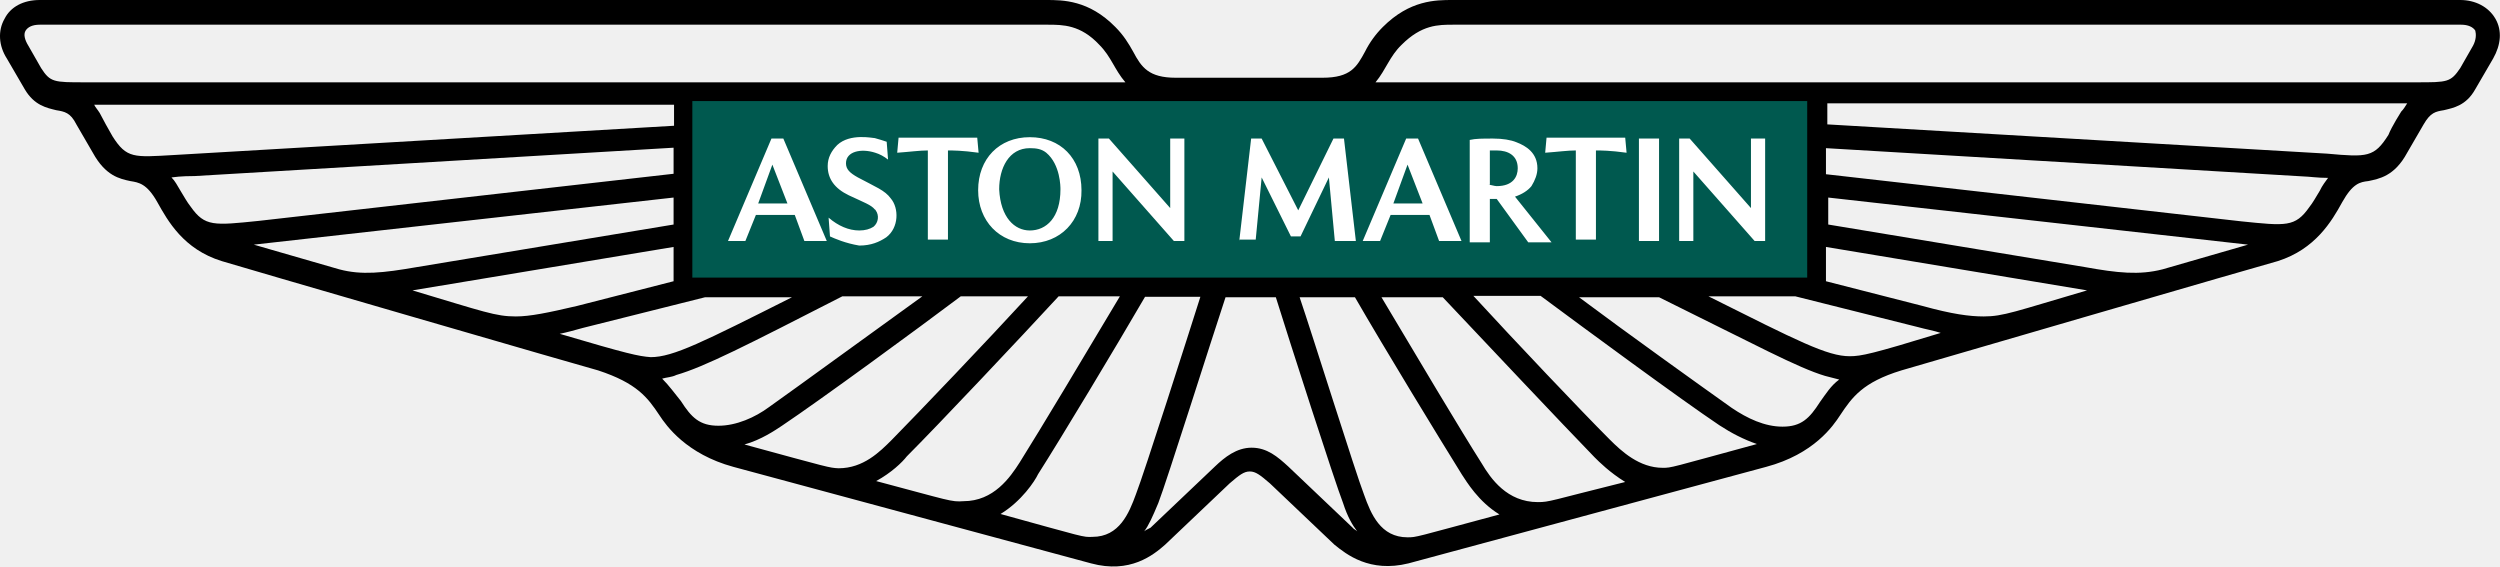
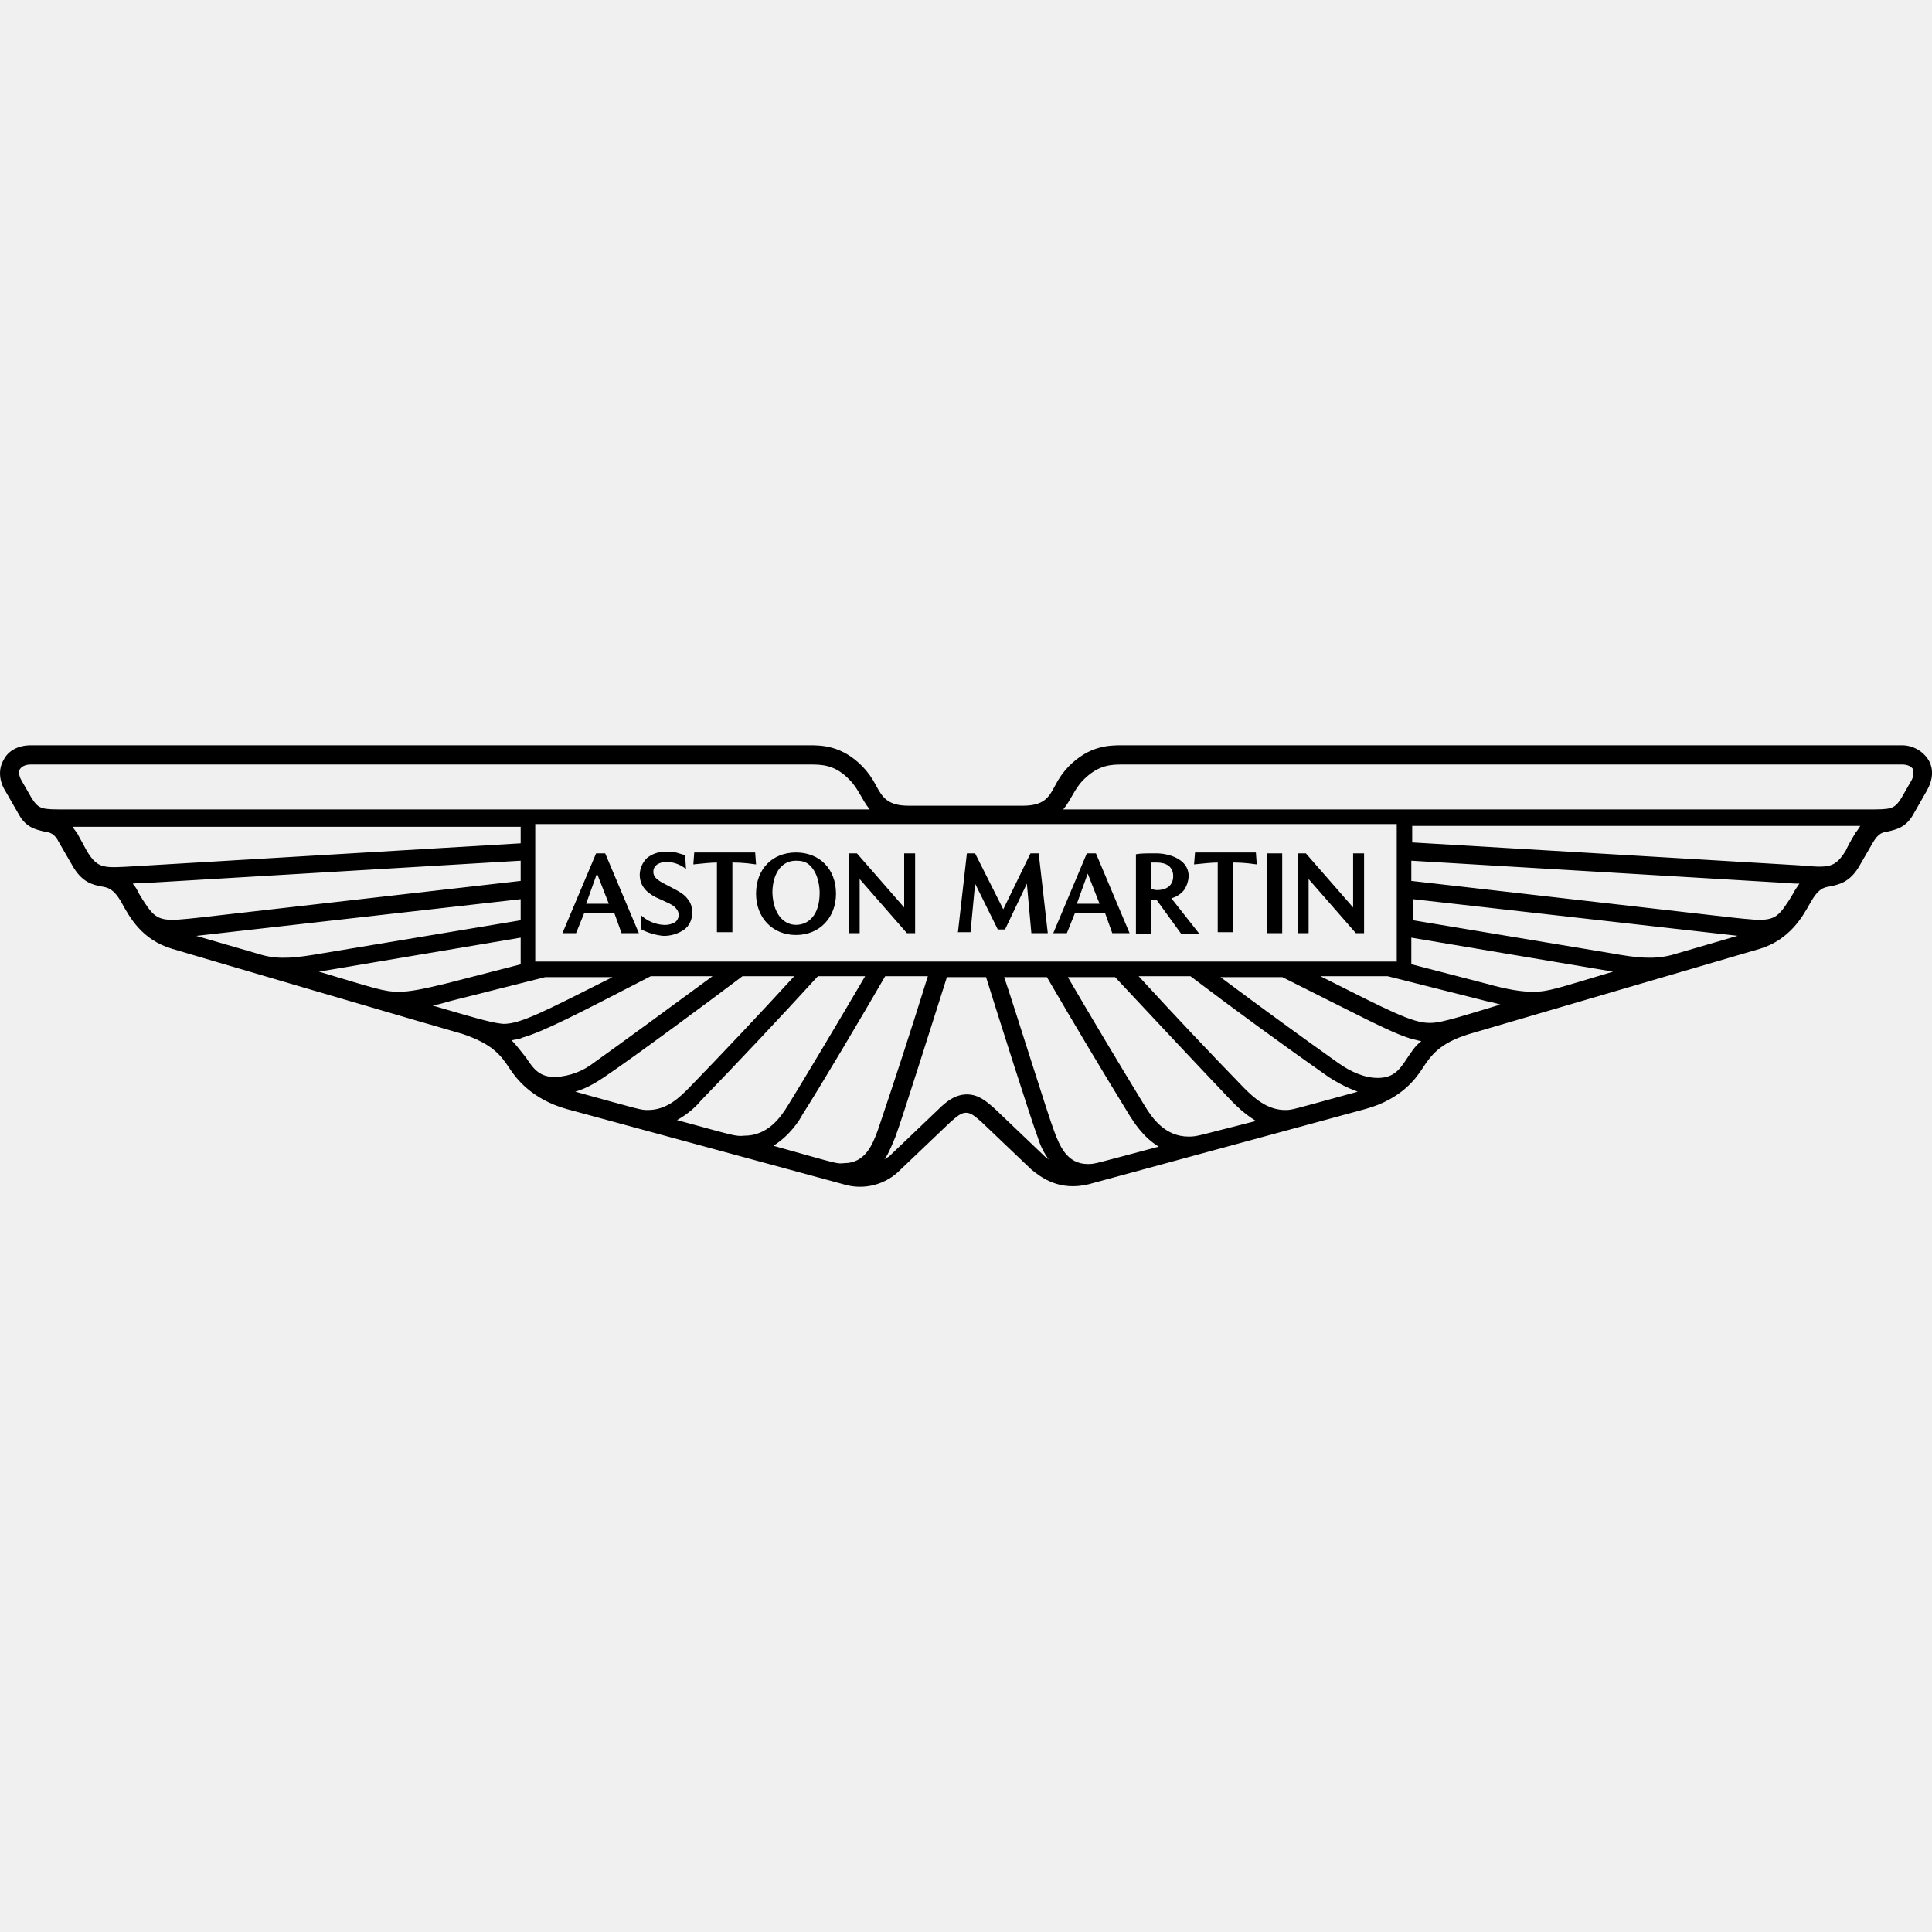
- <svg xmlns="http://www.w3.org/2000/svg" xml:space="preserve" viewBox="0 0 546.7 123.9">
-   <path d="M149.6 20.3h247.2V62H149.6z" style="fill:#00594f" />
-   <path d="M165.8 44.5h6.4l-3.3-8.5zm-6.6 8.2 9.5-22.4h2.6l9.5 22.4h-4.9l-2.1-5.7h-8.5l-2.3 5.7zm22.3-1-.3-4.1c2.1 1.8 4.4 2.8 6.7 2.8 1.3 0 2.3-.3 3.1-.8 1.1-.9 1.3-2.5.5-3.6-.1-.1-.1-.2-.2-.2-.8-1-2.3-1.5-5.7-3.1-3.1-1.5-4.6-3.6-4.6-6.4 0-1.8.8-3.3 2.1-4.6 2.8-2.6 7.7-1.5 8.2-1.5 1 .3 1.8.5 2.6.8l.3 3.9c-.9-.7-1.8-1.2-2.8-1.5-3.1-1-6.4-.3-6.4 2.3 0 1.3.8 2.1 2.6 3.1 3.9 2.1 5.9 2.8 7.2 4.6 1.8 2.1 1.8 6.4-1 8.5-1.5 1-3.3 1.8-5.9 1.8-3-.5-5.3-1.5-6.4-2m21.4 1V32.9c-1.8 0-3.9.3-6.7.5l.3-3.3h17.2l.3 3.3c-3.6-.5-5.7-.5-6.7-.5v19.5h-4.4zm22.3-2.3c3.6 0 6.7-2.8 6.7-9 0-.5 0-5.4-3.1-8-1-.8-2.1-1-3.6-1-4.6 0-6.7 4.4-6.7 9 .3 6.2 3.4 9 6.7 9m0 2.8c-6.7 0-11.3-4.9-11.3-11.6 0-6.9 4.6-11.6 11.3-11.6s11.3 4.6 11.3 11.6c.1 6.7-4.6 11.6-11.3 11.6m15-.5V30.3h2.3l13.4 15.2V30.3h3.1v22.4h-2.3l-13.4-15.2v15.2zm30.8 0 2.6-22.4h2.3l8 15.7 7.7-15.7h2.3l2.6 22.4h-4.6l-1.3-13.9-6.2 12.9h-2.1l-6.4-12.9-1.3 13.6H271zm33.7-8.2h6.4l-3.3-8.5zm-6.7 8.2 9.5-22.4h2.6l9.5 22.4h-4.9l-2.1-5.7h-8.5l-2.3 5.7zm27.5-12.3c.5 0 1.3.3 1.8.3 3.6 0 4.6-2.1 4.6-3.9 0-2.8-2.1-3.9-4.6-3.9h-1.5v7.5zM321.4 53V30.6c1.3-.3 2.8-.3 5.1-.3 2.1 0 3.9.3 5.1.8 2.1.8 4.6 2.3 4.6 5.7 0 1.3-.5 2.6-1.3 3.9-.8 1-2.1 1.8-3.6 2.3l8 10h-5.1l-6.9-9.5h-1.5V53zm23.2-.3V32.9c-1.8 0-3.9.3-6.7.5l.3-3.3h17.2l.3 3.3c-3.6-.5-5.7-.5-6.7-.5v19.5h-4.4zm13.8-22.4h4.4v22.4h-4.4zm8.8 22.4V30.3h2.3l13.4 15.2V30.3h3.1v22.4h-2.3l-13.4-15.2v15.2z" style="fill:#fff" />
-   <path d="M545.7 4.1C544.2 1.5 541.3 0 538 0H317.6c-3.6 0-9.3 0-15.2 5.9q-2.4 2.4-3.9 5.4c-1.8 3.3-3.1 5.7-9.3 5.7h-32.1c-5.9 0-7.5-2.3-9.3-5.7-1-1.8-2.1-3.6-3.9-5.4C238.1 0 232.4 0 228.8 0H8.7C5.1 0 2.3 1.5 1 4.1c-1.5 2.6-1.3 5.9.5 8.7l3.9 6.7c2.1 3.6 4.9 4.1 6.9 4.6 1.8.3 3.1.5 4.4 3.1l3.6 6.2c2.8 5.1 5.9 5.7 8.2 6.2 1.8.3 3.6.5 5.9 4.6s5.7 10.3 14.1 12.9c.8.3 82 23.9 82.3 23.9 8.5 2.8 10.8 5.9 13.4 9.8 1.5 2.3 5.9 8.5 16.2 11.3l78.2 21.1c8.5 2.3 13.6-1.8 16.2-4.1l14.1-13.4c2.1-1.8 3.1-2.6 4.4-2.6s2.3.8 4.4 2.6l14.1 13.4c2.6 2.1 7.7 6.2 16.2 4.1l78.2-21.1c10.5-2.8 14.7-9 16.2-11.3 2.6-3.9 4.9-7.2 13.4-9.8 0 0 81.3-23.7 82.3-23.9 8.2-2.6 11.8-8.7 14.1-12.9 2.3-4.1 3.9-4.4 5.7-4.6 2.3-.5 5.7-1 8.5-6.2l3.6-6.2c1.5-2.6 2.6-2.8 4.4-3.1 2.1-.5 4.9-1 6.9-4.6l3.9-6.7c1.7-3 2-6.1.5-8.7m-150.5 18v38.6H151.4V22.1zm-87.4 95.4c-5.9 0-8-5.1-9.5-9.3-1.8-4.6-11.3-35-14.1-43.2h12.1c6.4 11.1 18.3 30.6 23.4 38.8 1 1.5 3.6 5.9 8.2 8.7-18.6 5-18.1 5-20.1 5m28.5-7.7c-6.7 0-10.3-5.1-12.3-8.5-4.4-6.9-14.4-23.7-21.9-36.3h13.4c8.5 9 26.2 27.8 33.2 35 1 1 3.3 3.3 6.7 5.4-16.5 4.1-16.5 4.4-19.1 4.4m27.3-7.5c-5.1 0-9-3.6-11.6-6.2-6.2-6.2-20.8-21.6-29.8-31.4h14.7c9.3 6.9 30.6 22.6 39.1 28.3 2.6 1.7 5.3 3.1 8.2 4.1-19.1 5.2-18.6 5.2-20.6 5.2M398 87.9c-2.3 3.6-4.1 5.4-8.2 5.4-3.9 0-7.7-1.8-11.1-4.1-6.9-4.9-23.1-16.5-33.4-24.2h17.5c21.3 10.5 30.3 15.4 36.3 17.2l3.1.8c-1.8 1.3-2.9 3.1-4.2 4.9m6.5-10c-4.9 0-11.3-3.3-30.9-13.1h19l26.7 6.7c1.8.5 3.6.8 5.1 1.3-15 4.6-17.4 5.1-19.9 5.1m51.9-14.4c-15.7 4.6-18.3 5.7-22.6 5.7-3.1 0-6.9-.5-13.4-2.3l-21.1-5.4V54zm16.5-4.6c-5.1 1.3-9.8.8-17-.5l-56.1-9.3v-5.9l91.8 10.3zm34.4-17.2c-.8 1.3-1.5 2.6-2.3 3.6-3.1 4.4-5.1 4.1-14.9 3.1l-90.8-10.3v-5.7L504 38.6c.8 0 2.8.3 5.1.3-.5.7-1.3 1.7-1.8 2.8m17.8-17.3s-2.1 3.3-2.8 5.1c-3.1 4.9-4.6 4.9-13.4 4.1l-109.3-6.4v-4.6h126.8c-.5.8-.8 1.3-1.3 1.8M540.8 10l-2.8 4.9c-2.1 3.1-2.8 3.1-9.5 3.1H300.8c2.3-2.8 3.1-5.7 5.7-8.2 4.4-4.4 8-4.4 11.3-4.4h220.4c1.5 0 2.6.5 3.1 1.3.2.8.2 2-.5 3.3M250.2 116.2c1-1.3 1.8-3.1 3.1-6.2 1.8-4.6 11.8-36.3 14.7-45h11c2.8 9 12.9 40.4 14.7 45 1 3.1 2.1 4.9 3.1 6.2-.3-.3-.8-.5-1-.8L281.7 102c-2.3-2.1-4.6-4.1-8-4.1-3.3 0-5.9 2.1-8 4.1l-14.1 13.4c-.6.3-1.2.6-1.4.8m-31.4-3.8c4.6-2.8 7.5-7.2 8.2-8.7 5.1-8 17-27.8 23.4-38.8h12.1c-2.6 8.2-12.3 38.6-14.1 43.2-1.5 4.1-3.6 9.3-9.5 9.3-2.1.1-1.6.1-20.1-5m-27.2-7.2c3.3-1.8 5.7-4.1 6.7-5.4 6.9-6.9 24.9-26 33.2-35h13.4c-7.5 12.6-17.5 29.3-21.9 36.3-2.1 3.3-5.7 8.5-12.3 8.5-2.7.2-2.9-.1-19.1-4.4m-28.8-8c3.6-1 6.7-3.1 8.2-4.1 8.5-5.7 29.8-21.3 39.1-28.3h14.7c-9 9.8-23.7 25.2-29.8 31.4-2.6 2.6-6.2 6.2-11.6 6.2-2.1-.1-1.9-.1-20.6-5.2m-18-14.4c1-.3 2.1-.3 3.1-.8 6.2-1.8 15.2-6.4 36.3-17.2h17.5C191 72.5 175.1 84.1 168.2 89c-3.1 2.3-7.2 4.1-11.1 4.1-4.1 0-5.9-1.8-8.2-5.4-1.3-1.6-2.6-3.4-4.1-4.9M122.4 73c1.5-.3 3.3-.8 5.1-1.3l26.7-6.7h19c-19.5 9.8-26 13.1-30.9 13.1-2.7-.2-5-.7-19.9-5.1m24.9-19v7.5l-21.1 5.4c-6.4 1.5-10.3 2.3-13.4 2.3-4.4 0-6.9-1-22.6-5.7zm-91.8-.5 91.8-10.3v5.9l-56.1 9.3c-7.5 1.3-12.1 1.8-17 .5zm-18-14.7c2.1-.3 4.4-.3 5.1-.3l104.7-6.2V38L56.6 48.3c-9.8 1-11.8 1.3-14.9-3.1-.8-1-1.5-2.3-2.3-3.6-.6-1-1.1-2-1.9-2.8M20.6 22.9h126.8v4.6L38 33.9c-8.7.5-10.3.8-13.4-4.1-1-1.7-1.9-3.4-2.8-5.1-.5-.8-1-1.3-1.2-1.8M5.6 6.7c.5-.8 1.5-1.3 3.1-1.3h220.4c3.3 0 7.2 0 11.3 4.4 2.6 2.6 3.3 5.4 5.7 8.2H18.5c-6.7 0-7.5 0-9.5-3.1L6.2 10c-.8-1.3-1.1-2.5-.6-3.3" />
+ <svg xmlns="http://www.w3.org/2000/svg" role="img" viewBox="0 0 24 24" width="2500" height="2500">
+   <path d="M.383 9.258c-.158 0-.282.068-.338.182-.068.114-.057.262.022.387l.17.296c.09.16.214.182.304.205.08.012.136.023.192.137l.158.273c.125.228.26.25.362.273.079.012.158.023.259.205s.249.456.621.569c.034.012 3.601 1.059 3.613 1.059.373.126.474.262.587.433.068.102.26.376.711.501l3.432.933a.7.7 0 0 0 .711-.182l.621-.592c.091-.08.136-.114.192-.114.057 0 .102.034.192.114l.621.592c.113.091.339.273.712.182l3.431-.933c.463-.125.644-.399.711-.501.113-.171.215-.319.587-.433 0 0 3.568-1.047 3.613-1.059.361-.113.52-.387.621-.569.102-.182.169-.193.248-.205.102-.023.249-.045.373-.273l.158-.273c.068-.114.113-.125.192-.137.09-.023.214-.046.305-.205l.169-.296c.079-.136.091-.273.023-.387a.39.39 0 0 0-.339-.182h-9.675c-.158 0-.406 0-.666.262a1 1 0 0 0-.169.239c-.079.148-.136.25-.407.25h-1.411c-.26 0-.327-.102-.406-.25a1 1 0 0 0-.17-.239c-.259-.262-.508-.262-.666-.262zm.001.239h9.675c.146 0 .316 0 .497.193.112.114.146.24.248.365H.812c-.293 0-.327 0-.417-.137l-.124-.216c-.034-.057-.045-.114-.023-.148.023-.034.068-.057.136-.057m13.569 0h9.675c.068 0 .113.023.136.057a.2.2 0 0 1-.023.148l-.124.216c-.09.137-.124.137-.418.137h-9.991c.102-.125.136-.251.248-.365.192-.193.351-.193.497-.193m-7.304.74h10.702v1.708H6.649zm10.894.023h5.566c-.023.034-.034.057-.056.08 0 0-.09.148-.124.227-.136.217-.204.216-.587.182l-4.799-.284zm-16.641.011h5.566v.205l-4.798.285c-.383.022-.451.034-.587-.182l-.124-.228c-.023-.034-.045-.057-.057-.08m7.354.311a.34.34 0 0 0-.219.077.3.3 0 0 0-.09.204c0 .126.067.217.203.285.147.068.214.091.248.137a.115.115 0 0 1-.011.171.25.25 0 0 1-.135.034.45.45 0 0 1-.294-.125l.011.182q.129.065.271.079a.44.44 0 0 0 .26-.079c.124-.091.124-.285.045-.376-.056-.08-.147-.114-.316-.205-.079-.045-.113-.08-.113-.137 0-.113.147-.147.282-.102a.4.4 0 0 1 .124.068l-.011-.171-.113-.034c-.011 0-.07-.011-.142-.008m.368.008-.011.148c.124-.012.214-.023.293-.023v.865h.192v-.865c.046 0 .136 0 .294.023l-.011-.148zm1.264 0c-.293 0-.496.205-.496.512 0 .296.203.513.496.513.294 0 .497-.217.497-.513 0-.307-.203-.512-.497-.512m4.957 0-.012.148c.124-.012.215-.023.294-.023v.877-.012h.192v-.865c.045 0 .135 0 .293.023l-.011-.148zm-.508.011c-.102 0-.17 0-.226.011v.991h.192v-.421h.067l.305.421h.226l-.35-.444a.3.3 0 0 0 .158-.103.34.34 0 0 0 .057-.17c0-.148-.113-.217-.204-.251a.6.6 0 0 0-.225-.034m-6.932 0-.418.991h.169l.102-.251h.373l.09.251h.215l-.418-.991zm3.138 0v.991h.136v-.672l.587.672h.102v-.991h-.136v.672l-.587-.672zm1.468 0-.111.979h.156l.057-.603.282.569h.09l.271-.569.056.615h.204l-.113-.991h-.102l-.338.695-.35-.695zm-.111.979h-.002v.012zm1.601-.979-.417.991h.169l.101-.251h.373l.09.251h.215l-.418-.991zm2.235 0v.991h.192v-.991zm.384 0v.991h.136v-.672l.587.672h.102v-.991h-.136v.672l-.587-.672zm-9.652.091v.251l-3.985.455c-.429.046-.519.057-.654-.137a2 2 0 0 1-.102-.159c-.023-.046-.045-.091-.079-.125.09-.012.192-.012.226-.012zm11.064 0 4.595.273c.034 0 .124.012.226.012-.023.034-.057.08-.079.125a2 2 0 0 1-.102.159c-.135.194-.226.183-.655.137l-3.985-.455zm-7.644 0c.068 0 .114.011.159.046.135.114.135.33.135.352 0 .274-.136.399-.294.399-.146 0-.282-.125-.293-.398 0-.205.09-.399.293-.399m4.415.023h.067c.113 0 .204.046.204.171 0 .08-.046.171-.204.171-.022 0-.056-.012-.078-.012h.011zm-6.887.136.147.376h-.282zm6.096.001.147.375h-.282zm4.043.318 4.03.455-.824.24c-.226.056-.429.034-.745-.023l-2.461-.41zm-11.087 0v.262l-2.461.41c-.327.057-.531.08-.745.023l-.824-.239zm0 .478v.331l-.925.238c-.283.069-.452.103-.587.103-.192 0-.305-.045-.994-.25zm11.064 0 2.506.422c-.688.205-.801.25-.993.25-.135 0-.305-.023-.587-.102l-.926-.24zm-9.449.479h.768c-.463.341-1.163.853-1.468 1.07a.85.85 0 0 1-.486.182c-.18 0-.259-.08-.361-.239-.056-.068-.113-.148-.18-.217.045-.011.09-.011.135-.034.271-.079.666-.284 1.592-.762m1.14 0h.643a67 67 0 0 1-1.309 1.389c-.113.113-.271.273-.508.273-.09 0-.079 0-.903-.228.158-.045.293-.137.361-.182.373-.251 1.31-.945 1.716-1.252m.937 0h.587c-.327.557-.768 1.297-.959 1.605-.091.148-.249.376-.542.376-.113.011-.125-.001-.836-.194.147-.08.248-.182.294-.239a75 75 0 0 0 1.456-1.548m.836 0h.53a80 80 0 0 1-.621 1.912c-.067.182-.158.41-.418.41-.09.011-.067.012-.88-.216.203-.125.327-.319.361-.387.226-.353.745-1.23 1.028-1.719m3.149 0h.644a58 58 0 0 0 1.716 1.252c.068.045.203.125.361.182-.834.228-.813.228-.903.228-.226 0-.395-.16-.508-.273a66 66 0 0 1-1.31-1.389m2.258 0h.836l1.174.296c.079.022.158.034.225.056-.666.205-.767.228-.88.228-.214 0-.497-.148-1.355-.58m-9.63.011h.836c-.858.432-1.141.581-1.355.581-.124-.012-.226-.035-.88-.228.067-.011.146-.034.225-.057zm4.99 0h.486c.124.398.564 1.787.643 1.992a.9.9 0 0 0 .136.274c-.012-.012-.034-.023-.046-.035l-.62-.592c-.102-.091-.204-.182-.35-.182-.147 0-.26.091-.351.182l-.62.592c-.023.012-.045.023-.057.035.045-.057.079-.137.136-.274.079-.205.519-1.605.643-1.992m.711 0h.531q.504.866 1.027 1.719c.046.069.158.262.362.387-.813.216-.791.216-.881.216-.259 0-.35-.227-.418-.409-.079-.205-.496-1.549-.621-1.913m.791 0h.587c.372.399 1.151 1.229 1.456 1.548.045.046.147.148.294.239-.723.182-.723.194-.836.194-.293 0-.451-.228-.542-.376a96 96 0 0 1-.959-1.605m1.896 0h.768c.937.467 1.332.683 1.592.763l.135.034c-.079.057-.124.136-.18.216-.102.16-.181.239-.361.239-.17 0-.339-.079-.486-.182a76 76 0 0 1-1.468-1.07" />
</svg>
